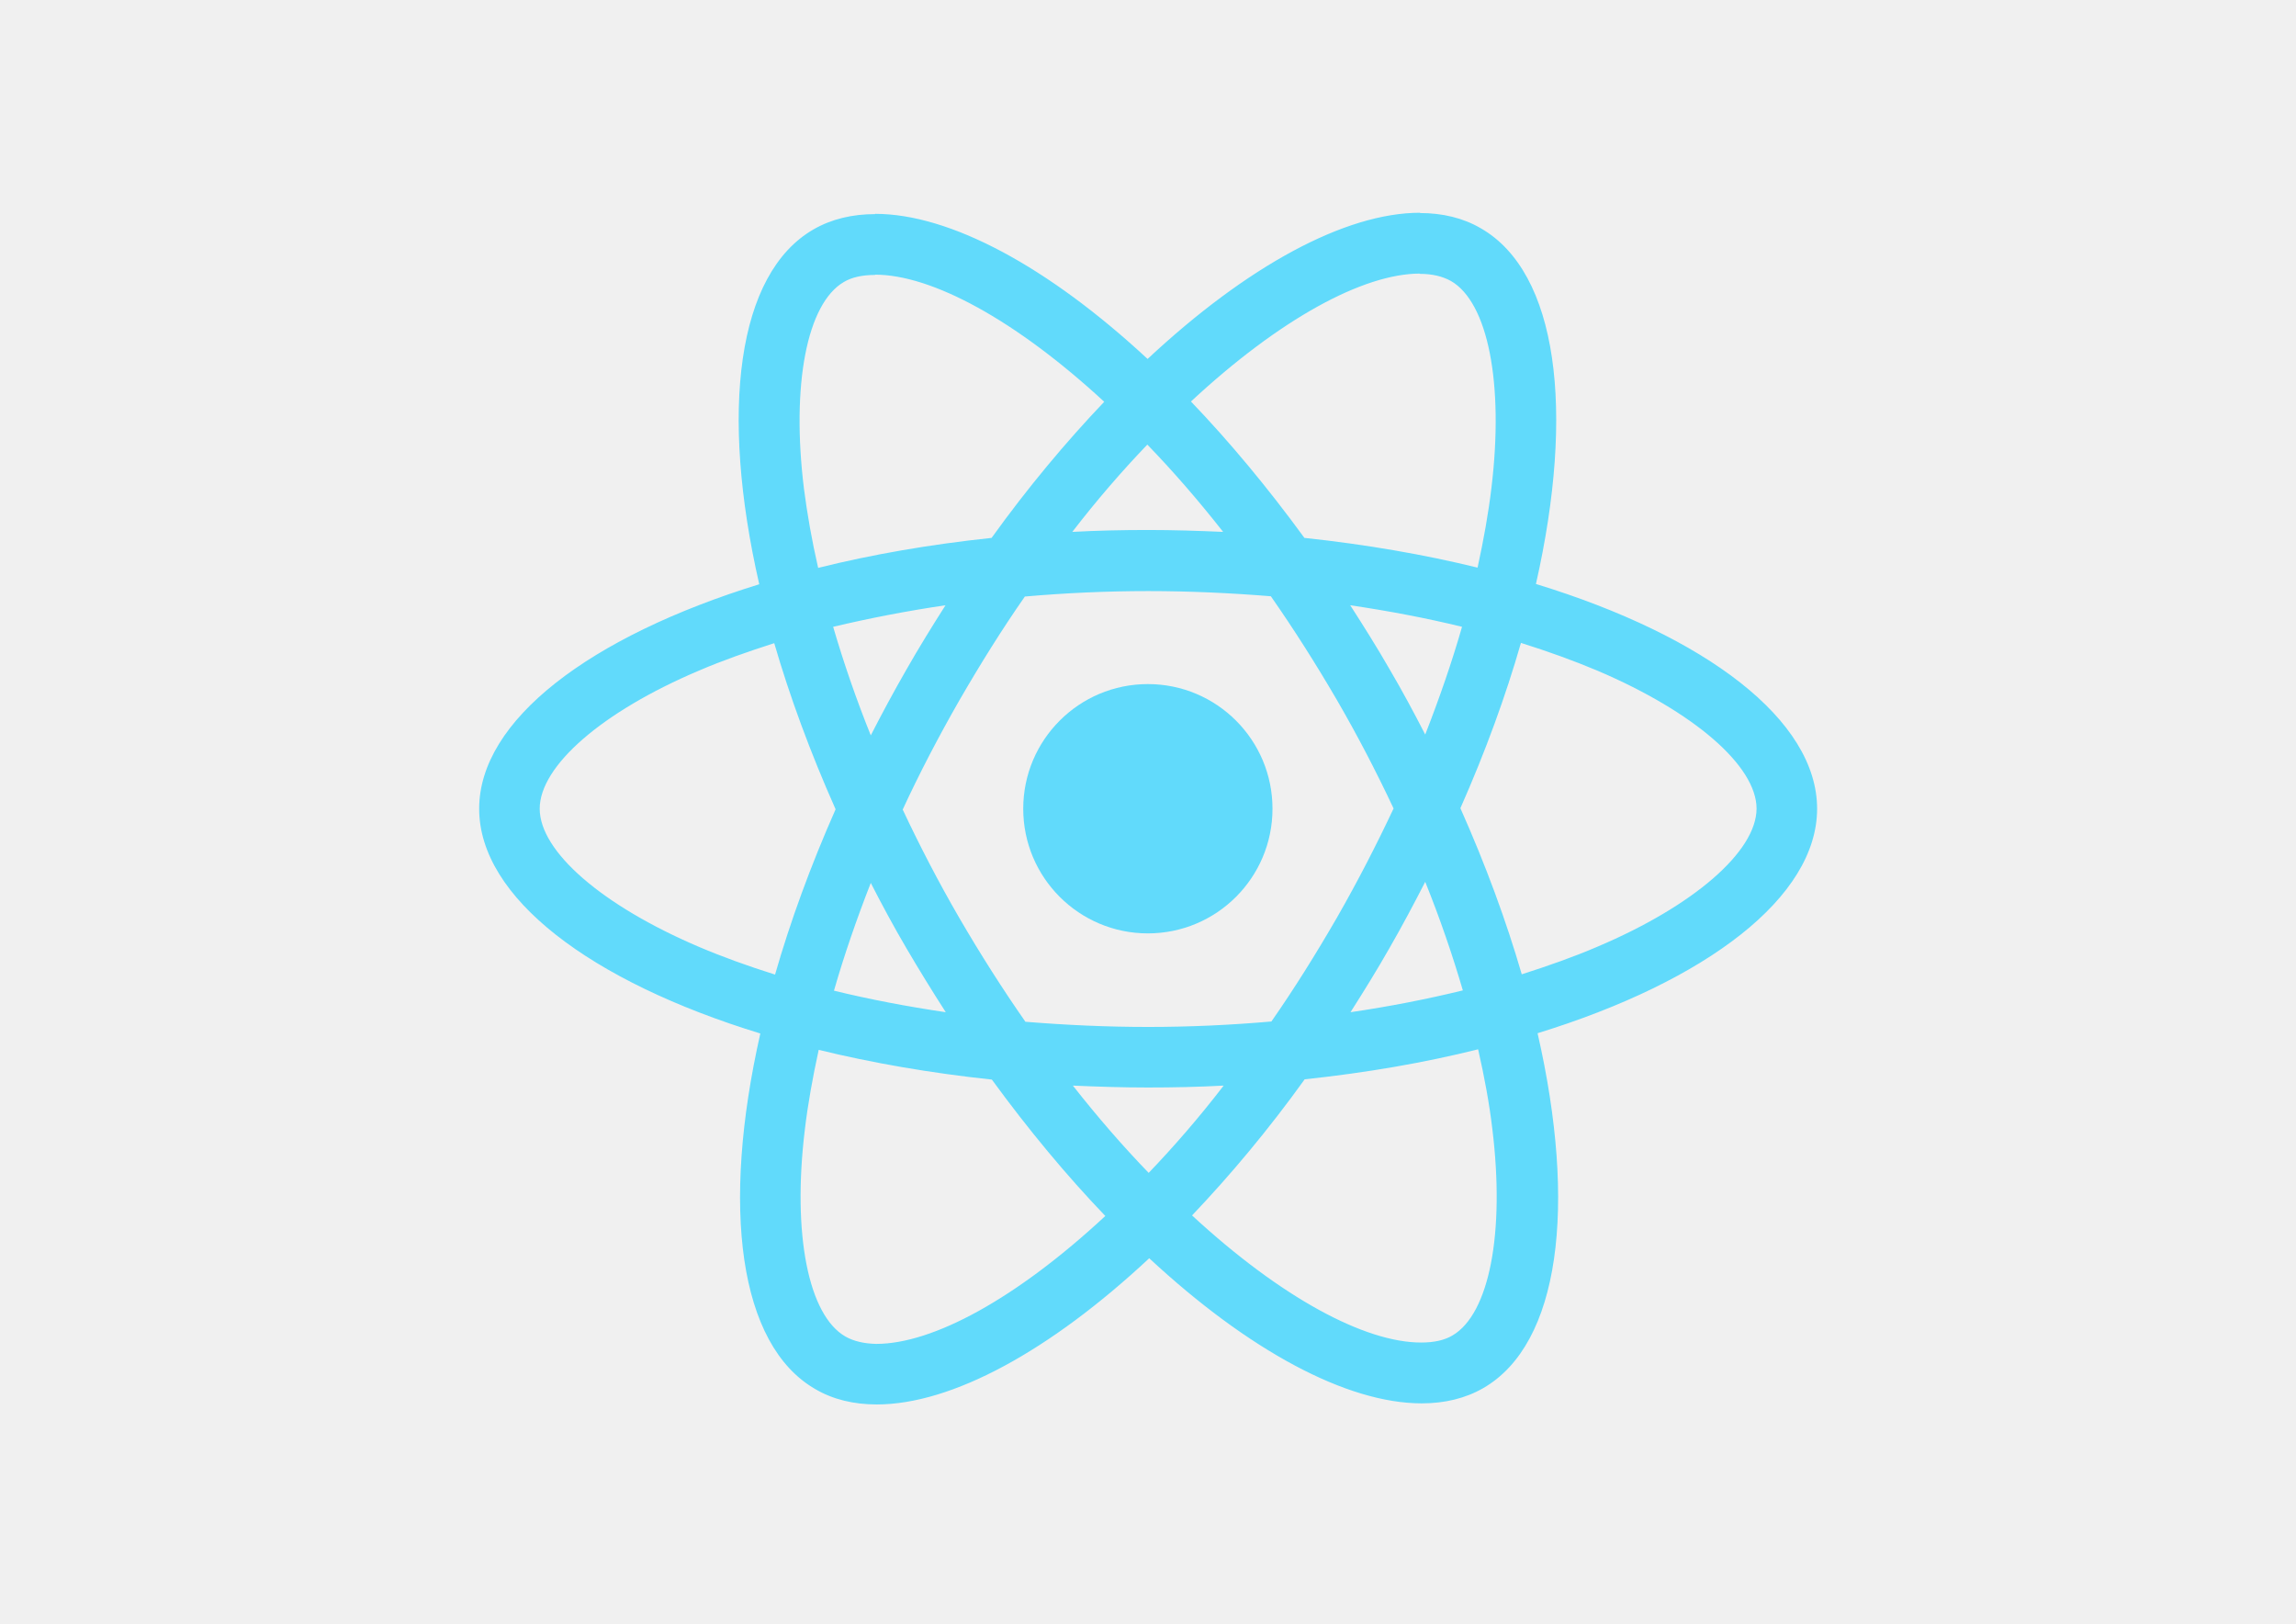
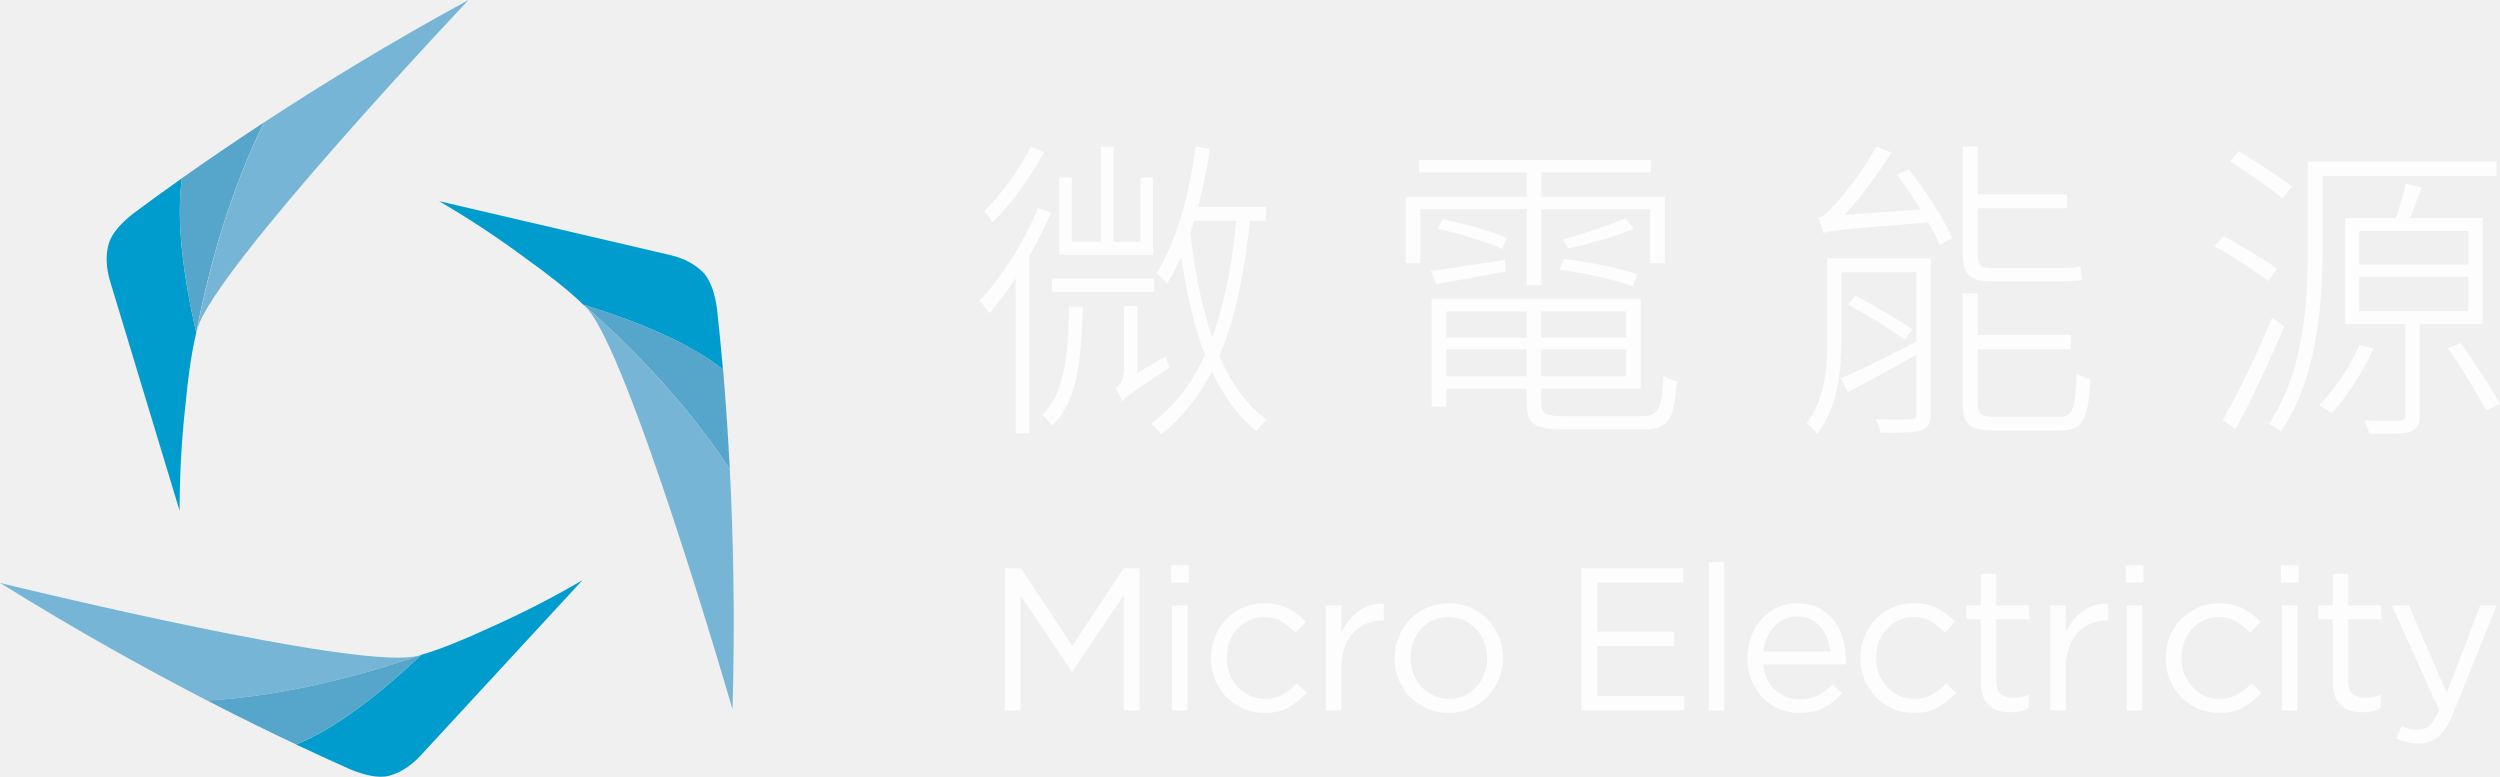
- <svg xmlns="http://www.w3.org/2000/svg" viewBox="0 0 841.9 595.3">
-   <g fill="#61DAFB">
-     <path d="M666.3 296.5c0-32.5-40.7-63.3-103.1-82.4 14.4-63.6 8-114.2-20.2-130.4-6.5-3.8-14.1-5.6-22.4-5.6v22.3c4.6 0 8.3.9 11.4 2.6 13.6 7.8 19.5 37.5 14.9 75.7-1.1 9.4-2.9 19.3-5.1 29.4-19.6-4.8-41-8.5-63.5-10.9-13.5-18.5-27.5-35.3-41.6-50 32.6-30.3 63.2-46.9 84-46.9V78c-27.5 0-63.5 19.6-99.9 53.6-36.4-33.8-72.4-53.2-99.9-53.2v22.3c20.7 0 51.4 16.5 84 46.6-14 14.7-28 31.4-41.3 49.9-22.6 2.4-44 6.1-63.6 11-2.3-10-4-19.7-5.2-29-4.7-38.2 1.1-67.9 14.6-75.8 3-1.8 6.9-2.6 11.5-2.6V78.5c-8.4 0-16 1.8-22.6 5.6-28.1 16.2-34.4 66.7-19.9 130.1-62.2 19.2-102.7 49.9-102.7 82.3 0 32.5 40.7 63.3 103.1 82.4-14.4 63.6-8 114.2 20.2 130.4 6.5 3.8 14.1 5.6 22.5 5.6 27.5 0 63.5-19.6 99.9-53.6 36.4 33.8 72.4 53.2 99.9 53.2 8.4 0 16-1.8 22.6-5.6 28.1-16.2 34.4-66.7 19.9-130.1 62-19.1 102.5-49.9 102.5-82.3zm-130.2-66.7c-3.7 12.9-8.3 26.2-13.5 39.5-4.1-8-8.4-16-13.1-24-4.6-8-9.5-15.8-14.4-23.4 14.2 2.1 27.9 4.7 41 7.9zm-45.8 106.5c-7.8 13.5-15.8 26.3-24.1 38.2-14.9 1.3-30 2-45.2 2-15.1 0-30.2-.7-45-1.9-8.3-11.9-16.4-24.6-24.2-38-7.6-13.1-14.5-26.4-20.8-39.8 6.2-13.4 13.2-26.8 20.7-39.9 7.8-13.5 15.8-26.3 24.1-38.2 14.9-1.3 30-2 45.2-2 15.1 0 30.2.7 45 1.9 8.3 11.9 16.4 24.6 24.2 38 7.6 13.1 14.5 26.4 20.8 39.8-6.3 13.4-13.2 26.8-20.7 39.9zm32.3-13c5.4 13.4 10 26.8 13.8 39.8-13.1 3.2-26.9 5.9-41.2 8 4.9-7.7 9.8-15.6 14.4-23.7 4.6-8 8.9-16.1 13-24.1zM421.2 430c-9.3-9.6-18.6-20.3-27.8-32 9 .4 18.2.7 27.5.7 9.4 0 18.7-.2 27.8-.7-9 11.7-18.3 22.4-27.5 32zm-74.4-58.9c-14.2-2.1-27.9-4.7-41-7.9 3.7-12.9 8.3-26.2 13.5-39.5 4.1 8 8.4 16 13.1 24 4.7 8 9.5 15.8 14.4 23.4zM420.7 163c9.3 9.6 18.6 20.3 27.8 32-9-.4-18.2-.7-27.5-.7-9.4 0-18.7.2-27.8.7 9-11.7 18.3-22.4 27.5-32zm-74 58.9c-4.9 7.7-9.8 15.6-14.4 23.7-4.6 8-8.9 16-13 24-5.4-13.4-10-26.8-13.8-39.8 13.1-3.1 26.9-5.8 41.2-7.9zm-90.5 125.2c-35.4-15.1-58.3-34.9-58.3-50.6 0-15.7 22.9-35.6 58.3-50.6 8.6-3.7 18-7 27.7-10.1 5.7 19.6 13.2 40 22.5 60.9-9.2 20.8-16.6 41.1-22.2 60.6-9.9-3.1-19.3-6.5-28-10.2zM310 490c-13.6-7.8-19.5-37.5-14.9-75.7 1.1-9.4 2.9-19.3 5.1-29.4 19.6 4.8 41 8.5 63.5 10.9 13.5 18.5 27.5 35.3 41.6 50-32.6 30.3-63.2 46.9-84 46.9-4.5-.1-8.3-1-11.3-2.7zm237.2-76.2c4.7 38.2-1.1 67.9-14.6 75.8-3 1.8-6.9 2.6-11.5 2.6-20.7 0-51.4-16.5-84-46.6 14-14.7 28-31.4 41.3-49.9 22.6-2.4 44-6.1 63.6-11 2.3 10.1 4.1 19.8 5.2 29.1zm38.5-66.7c-8.6 3.7-18 7-27.7 10.1-5.7-19.6-13.2-40-22.5-60.9 9.2-20.8 16.6-41.1 22.2-60.6 9.9 3.1 19.3 6.5 28.1 10.2 35.4 15.1 58.3 34.9 58.3 50.6-.1 15.7-23 35.6-58.4 50.6zM320.8 78.4z" />
-     <circle cx="420.9" cy="296.5" r="45.7" />
-     <path d="M520.5 78.1z" />
+ <svg xmlns="http://www.w3.org/2000/svg" width="103" height="32" viewBox="0 0 103 32" fill="none">
+   <g clip-path="url(#clip0_164764_45287)">
+     <path d="M43.306 8.761C43.047 9.362 42.736 9.961 42.413 10.536V17.853H41.847V11.46C41.496 11.995 41.121 12.492 40.76 12.91C40.681 12.778 40.489 12.516 40.361 12.389C41.266 11.435 42.181 9.976 42.764 8.578L43.306 8.761ZM43.021 6.27C42.505 7.235 41.665 8.396 40.889 9.166C40.826 9.035 40.658 8.814 40.554 8.697C41.266 7.991 42.053 6.922 42.454 6.049L43.021 6.27ZM44.609 12.638C44.558 14.931 44.362 16.577 43.343 17.53C43.266 17.413 43.084 17.203 42.929 17.098C43.834 16.237 44.014 14.75 44.04 12.638H44.609ZM47.554 12.024H43.345V11.475H47.554V12.024ZM47.504 10.497H43.641V7.313H44.158V9.961H45.347V6.047H45.877V9.961H46.988V7.313H47.505V10.497H47.504ZM48.021 14.684C48.06 14.826 48.138 15.024 48.191 15.142C46.588 16.185 46.356 16.381 46.225 16.552C46.189 16.395 46.046 16.122 45.956 15.977C46.099 15.899 46.305 15.704 46.305 15.207V12.609H46.859V15.364L48.021 14.684ZM51.507 9.101C51.262 11.293 50.887 13.132 50.241 14.66C50.72 15.794 51.364 16.694 52.204 17.295C52.063 17.4 51.87 17.608 51.778 17.767C51.002 17.166 50.408 16.317 49.931 15.3C49.401 16.319 48.731 17.192 47.838 17.909C47.76 17.791 47.552 17.557 47.424 17.452C48.404 16.735 49.116 15.782 49.646 14.621C49.193 13.459 48.883 12.09 48.663 10.562C48.484 10.966 48.3 11.332 48.095 11.672C48.003 11.567 47.787 11.357 47.642 11.254C48.47 9.978 48.986 8.044 49.269 6.035L49.85 6.138C49.721 6.961 49.566 7.768 49.361 8.526H52.163V9.101H51.503H51.507ZM49.195 9.101C49.144 9.269 49.092 9.438 49.041 9.595C49.22 11.201 49.517 12.661 49.944 13.902C50.447 12.545 50.745 10.954 50.938 9.101H49.193H49.195Z" fill="white" fill-opacity="0.85" />
+     <path d="M62.9 8.617H58.521V10.847H57.914V8.108H62.9V7.103H58.468V6.595H68.014V7.103H63.505V8.108H68.595V10.847H67.99V8.617H63.507V11.748H62.9V8.617ZM62.033 11.186C61.014 11.367 60.019 11.563 59.179 11.707L58.947 11.162C59.773 11.056 60.871 10.888 62.009 10.704L62.033 11.188V11.186ZM67.629 17.147C68.338 17.147 68.467 16.9 68.532 15.477C68.672 15.582 68.905 15.673 69.086 15.712C68.984 17.289 68.776 17.695 67.651 17.695H64.5C63.248 17.695 62.898 17.499 62.898 16.626V16.012H59.589V16.756H58.982V12.306H67.598V16.012H63.493V16.626C63.493 17.044 63.66 17.147 64.486 17.147H67.627H67.629ZM61.893 10.26C61.273 9.959 60.123 9.621 59.23 9.426L59.436 9.035C60.327 9.203 61.465 9.531 62.084 9.805L61.891 10.262L61.893 10.26ZM59.591 12.829V13.912H62.9V12.829H59.591ZM62.9 15.506V14.396H59.591V15.506H62.9ZM66.993 12.829H63.493V13.912H66.993V12.829ZM66.993 15.506V14.396H63.493V15.506H66.993ZM67.278 11.8C66.567 11.538 65.262 11.24 64.243 11.108L64.434 10.665C65.444 10.783 66.746 11.054 67.457 11.304L67.278 11.8ZM67.303 9.426C66.54 9.751 65.429 10.052 64.628 10.235L64.384 9.856C65.158 9.675 66.322 9.255 66.981 8.996L67.303 9.426Z" fill="white" fill-opacity="0.85" />
+     <path d="M79.543 17.046C79.543 17.437 79.454 17.62 79.17 17.725C78.873 17.83 78.316 17.83 77.491 17.83C77.452 17.674 77.375 17.439 77.273 17.27C77.982 17.295 78.549 17.283 78.732 17.27C78.912 17.27 78.952 17.219 78.952 17.048V14.62C77.958 15.181 76.948 15.728 76.135 16.161L75.838 15.586C76.651 15.246 77.801 14.672 78.952 14.087V11.217H75.864V14.021C75.864 15.234 75.723 16.801 74.857 17.884C74.78 17.74 74.559 17.52 74.433 17.439C75.195 16.447 75.285 15.104 75.285 14.021V10.643H79.546V17.05L79.543 17.046ZM78.64 6.986C79.35 7.861 80.112 9.047 80.436 9.817L79.906 10.091C79.802 9.817 79.647 9.502 79.442 9.164C75.787 9.451 75.385 9.502 75.126 9.607C75.087 9.465 74.986 9.125 74.92 8.969C75.114 8.928 75.32 8.746 75.564 8.46C75.838 8.184 76.741 7.089 77.309 6.033L77.929 6.282C77.334 7.221 76.663 8.147 75.99 8.851L79.142 8.629C78.82 8.147 78.484 7.639 78.147 7.194L78.638 6.986H78.64ZM76.445 12.181C77.246 12.609 78.267 13.198 78.795 13.575L78.473 13.995C77.943 13.589 76.922 12.976 76.135 12.545L76.445 12.181ZM82.037 11.592C81.133 11.592 80.862 11.291 80.862 10.392V6.035H81.48V8.005H85.161V8.578H81.48V10.418C81.48 10.888 81.596 11.044 82.034 11.044H84.709C84.994 11.044 85.469 11.032 85.716 10.978C85.73 11.162 85.755 11.396 85.795 11.54C85.602 11.579 85.188 11.592 84.721 11.592H82.034H82.037ZM84.803 17.176C85.398 17.176 85.5 16.9 85.551 15.386C85.706 15.492 85.95 15.582 86.132 15.623C86.028 17.32 85.836 17.736 84.839 17.736H82.269C81.172 17.736 80.862 17.528 80.862 16.667V12.088H81.48V13.797H85.316V14.396H81.48V16.667C81.48 17.071 81.61 17.176 82.295 17.176H84.803Z" fill="white" fill-opacity="0.85" />
+     <path d="M93.454 11.579C92.95 11.188 91.994 10.56 91.232 10.142L91.607 9.726C92.329 10.118 93.311 10.704 93.817 11.071L93.454 11.579ZM94.114 13.457C93.531 14.826 92.757 16.498 92.111 17.672L91.568 17.305C92.163 16.301 93.016 14.538 93.609 13.093L94.114 13.457ZM94.049 8.186C93.558 7.77 92.602 7.105 91.878 6.648L92.241 6.228C92.963 6.661 93.933 7.299 94.422 7.678L94.047 8.186H94.049ZM95.69 10.223C95.69 12.465 95.484 15.597 93.972 17.777C93.868 17.672 93.597 17.515 93.468 17.464C94.94 15.323 95.082 12.374 95.082 10.223V6.661H102.859V7.248H95.69V10.223ZM97.796 14.357C97.345 15.335 96.685 16.352 96.065 17.032C95.961 16.953 95.69 16.782 95.547 16.692C96.194 16.039 96.813 15.115 97.213 14.213L97.794 14.357H97.796ZM99.695 13.352V17.124C99.695 17.501 99.618 17.672 99.333 17.777C99.035 17.882 98.505 17.882 97.614 17.87C97.576 17.711 97.498 17.489 97.421 17.322C98.13 17.347 98.713 17.334 98.868 17.334C99.047 17.322 99.1 17.27 99.1 17.126V13.354H96.622V8.983H98.713C98.854 8.553 99.023 7.966 99.112 7.56L99.773 7.729C99.618 8.147 99.451 8.606 99.294 8.983H102.292V13.354H99.695V13.352ZM97.201 10.898H101.697V9.516H97.201V10.898ZM97.201 12.815H101.697V11.407H97.201V12.815ZM101.385 14.135C101.966 14.944 102.653 16.015 103.002 16.638L102.431 16.914C102.097 16.274 101.424 15.164 100.855 14.343L101.385 14.135Z" fill="white" fill-opacity="0.85" />
+     <path d="M41.405 23.414H42.067L44.179 26.61L46.291 23.414H46.953V29.27H46.299V24.526L44.187 27.664H44.155L42.043 24.534V29.27H41.405V23.414Z" fill="white" fill-opacity="0.85" />
+     <path d="M48.248 23.289H48.978V24.001H48.248V23.289ZM48.289 24.946H48.927V29.272H48.289V24.946Z" fill="white" fill-opacity="0.85" />
+     <path d="M52.082 29.371C51.766 29.371 51.475 29.311 51.208 29.192C50.939 29.072 50.708 28.91 50.511 28.706C50.315 28.502 50.16 28.263 50.05 27.989C49.94 27.715 49.885 27.429 49.885 27.128V27.112C49.885 26.805 49.94 26.515 50.05 26.241C50.16 25.967 50.315 25.728 50.511 25.523C50.706 25.315 50.939 25.152 51.208 25.032C51.475 24.913 51.766 24.853 52.082 24.853C52.286 24.853 52.471 24.874 52.637 24.911C52.802 24.95 52.955 25.004 53.093 25.074C53.232 25.144 53.358 25.226 53.474 25.321C53.591 25.416 53.699 25.516 53.799 25.621L53.377 26.074C53.205 25.897 53.02 25.743 52.818 25.613C52.616 25.485 52.37 25.422 52.076 25.422C51.86 25.422 51.658 25.465 51.471 25.551C51.283 25.638 51.12 25.757 50.981 25.908C50.843 26.058 50.735 26.235 50.659 26.439C50.582 26.643 50.543 26.863 50.543 27.096V27.112C50.543 27.347 50.584 27.565 50.663 27.769C50.743 27.973 50.853 28.152 50.994 28.304C51.134 28.456 51.301 28.578 51.491 28.665C51.681 28.751 51.889 28.794 52.117 28.794C52.394 28.794 52.637 28.732 52.851 28.611C53.063 28.487 53.254 28.335 53.425 28.152L53.833 28.537C53.617 28.782 53.373 28.984 53.099 29.14C52.826 29.297 52.488 29.375 52.084 29.375L52.082 29.371Z" fill="white" fill-opacity="0.85" />
+     <path d="M54.626 24.946H55.264V26.074C55.342 25.897 55.439 25.73 55.553 25.58C55.67 25.43 55.802 25.3 55.951 25.191C56.1 25.082 56.263 25 56.44 24.944C56.618 24.888 56.807 24.864 57.011 24.868V25.562H56.96C56.728 25.562 56.508 25.603 56.302 25.687C56.096 25.772 55.914 25.895 55.759 26.064C55.605 26.231 55.484 26.439 55.395 26.686C55.307 26.935 55.262 27.221 55.262 27.544V29.268H54.624V24.942L54.626 24.946Z" fill="white" fill-opacity="0.85" />
+     <path d="M59.677 29.371C59.357 29.371 59.062 29.311 58.793 29.192C58.522 29.072 58.287 28.91 58.089 28.706C57.89 28.502 57.735 28.265 57.625 27.993C57.514 27.724 57.459 27.435 57.459 27.128V27.112C57.459 26.805 57.514 26.515 57.625 26.241C57.735 25.967 57.89 25.728 58.089 25.523C58.287 25.315 58.523 25.152 58.797 25.032C59.07 24.913 59.37 24.853 59.696 24.853C60.022 24.853 60.313 24.913 60.586 25.032C60.86 25.152 61.096 25.315 61.294 25.518C61.492 25.722 61.646 25.959 61.757 26.229C61.867 26.498 61.924 26.789 61.924 27.096V27.112C61.924 27.419 61.867 27.709 61.752 27.983C61.64 28.257 61.483 28.496 61.284 28.704C61.086 28.91 60.847 29.074 60.572 29.194C60.297 29.313 59.997 29.373 59.677 29.373V29.371ZM59.694 28.794C59.926 28.794 60.138 28.751 60.332 28.66C60.525 28.572 60.69 28.45 60.829 28.3C60.968 28.15 61.074 27.975 61.153 27.773C61.231 27.571 61.269 27.357 61.269 27.128V27.112C61.269 26.877 61.228 26.659 61.149 26.455C61.068 26.251 60.957 26.072 60.813 25.92C60.67 25.768 60.501 25.646 60.307 25.555C60.114 25.467 59.904 25.422 59.677 25.422C59.451 25.422 59.233 25.467 59.041 25.555C58.848 25.644 58.685 25.765 58.548 25.916C58.413 26.068 58.305 26.243 58.23 26.447C58.153 26.651 58.114 26.867 58.114 27.096V27.112C58.114 27.347 58.155 27.565 58.234 27.769C58.314 27.973 58.424 28.15 58.564 28.3C58.705 28.45 58.872 28.572 59.066 28.66C59.257 28.749 59.467 28.794 59.694 28.794Z" fill="white" fill-opacity="0.85" />
+     <path d="M65.154 23.414H69.345V24.007H65.809V26.023H68.972V26.616H65.809V28.675H69.386V29.268H65.152V23.412L65.154 23.414Z" fill="white" fill-opacity="0.85" />
+     <path d="M70.397 23.163H71.035V29.27H70.397V23.163Z" fill="white" fill-opacity="0.85" />
+     <path d="M72.642 27.372C72.664 27.6 72.719 27.804 72.807 27.983C72.895 28.162 73.007 28.312 73.145 28.434C73.284 28.555 73.439 28.65 73.608 28.714C73.779 28.778 73.959 28.811 74.146 28.811C74.444 28.811 74.701 28.755 74.913 28.644C75.125 28.533 75.32 28.384 75.498 28.199L75.895 28.559C75.679 28.805 75.434 29.002 75.159 29.15C74.882 29.299 74.542 29.373 74.132 29.373C73.838 29.373 73.563 29.317 73.304 29.21C73.043 29.101 72.817 28.949 72.626 28.749C72.432 28.551 72.279 28.312 72.165 28.032C72.051 27.754 71.996 27.448 71.996 27.112C71.996 26.799 72.047 26.505 72.148 26.229C72.25 25.953 72.393 25.714 72.575 25.51C72.758 25.306 72.974 25.146 73.225 25.028C73.475 24.911 73.751 24.853 74.048 24.853C74.364 24.853 74.646 24.913 74.894 25.032C75.143 25.152 75.353 25.315 75.524 25.523C75.695 25.728 75.826 25.971 75.913 26.249C76.001 26.529 76.046 26.828 76.046 27.145V27.242C76.046 27.279 76.044 27.322 76.038 27.372H72.642ZM75.4 26.844C75.383 26.651 75.341 26.465 75.275 26.291C75.21 26.116 75.121 25.961 75.006 25.829C74.892 25.695 74.756 25.59 74.593 25.512C74.43 25.434 74.242 25.397 74.034 25.397C73.853 25.397 73.681 25.434 73.52 25.504C73.361 25.576 73.219 25.677 73.098 25.807C72.978 25.939 72.876 26.091 72.797 26.268C72.717 26.445 72.666 26.636 72.644 26.842H75.402L75.4 26.844Z" fill="white" fill-opacity="0.85" />
+     <path d="M78.838 29.371C78.522 29.371 78.231 29.311 77.964 29.192C77.695 29.072 77.465 28.91 77.269 28.706C77.073 28.502 76.918 28.263 76.808 27.989C76.698 27.715 76.643 27.429 76.643 27.128V27.112C76.643 26.805 76.698 26.515 76.808 26.241C76.918 25.967 77.071 25.728 77.269 25.523C77.465 25.315 77.697 25.152 77.964 25.032C78.231 24.913 78.522 24.853 78.838 24.853C79.042 24.853 79.228 24.874 79.393 24.911C79.558 24.95 79.711 25.004 79.85 25.074C79.988 25.144 80.115 25.226 80.231 25.321C80.347 25.416 80.455 25.516 80.553 25.621L80.131 26.074C79.96 25.897 79.774 25.743 79.572 25.613C79.371 25.485 79.124 25.422 78.83 25.422C78.614 25.422 78.412 25.465 78.225 25.551C78.037 25.638 77.874 25.757 77.736 25.908C77.597 26.058 77.489 26.235 77.412 26.439C77.334 26.643 77.295 26.863 77.295 27.096V27.112C77.295 27.347 77.336 27.565 77.416 27.769C77.495 27.973 77.605 28.152 77.748 28.304C77.889 28.456 78.056 28.578 78.245 28.665C78.435 28.751 78.643 28.794 78.871 28.794C79.146 28.794 79.391 28.732 79.605 28.611C79.817 28.487 80.008 28.335 80.18 28.152L80.585 28.537C80.371 28.782 80.127 28.984 79.854 29.14C79.58 29.297 79.242 29.375 78.838 29.375V29.371Z" fill="white" fill-opacity="0.85" />
+     <path d="M82.814 29.346C82.642 29.346 82.481 29.323 82.332 29.28C82.184 29.235 82.055 29.165 81.947 29.066C81.839 28.969 81.755 28.842 81.694 28.685C81.633 28.529 81.603 28.341 81.603 28.125V25.514H81.005V24.946H81.603V23.641H82.241V24.946H83.598V25.514H82.241V28.035C82.241 28.302 82.306 28.487 82.44 28.595C82.573 28.7 82.746 28.753 82.962 28.753C83.072 28.753 83.176 28.743 83.272 28.72C83.37 28.7 83.472 28.662 83.582 28.611V29.163C83.472 29.224 83.354 29.27 83.231 29.301C83.107 29.332 82.966 29.346 82.814 29.346Z" fill="white" fill-opacity="0.85" />
+     <path d="M84.471 24.946H85.109V26.074C85.186 25.897 85.284 25.73 85.398 25.58C85.514 25.43 85.647 25.3 85.796 25.191C85.945 25.082 86.108 25 86.285 24.944C86.462 24.888 86.652 24.864 86.856 24.868V25.562H86.807C86.574 25.562 86.354 25.603 86.148 25.687C85.942 25.772 85.761 25.895 85.606 26.064C85.451 26.231 85.331 26.439 85.243 26.686C85.156 26.935 85.111 27.221 85.111 27.544V29.268H84.473V24.942L84.471 24.946Z" fill="white" fill-opacity="0.85" />
+     <path d="M87.584 23.289H88.313V24.001H87.584V23.289ZM87.624 24.946H88.262V29.272H87.624V24.946Z" fill="white" fill-opacity="0.85" />
+     <path d="M91.42 29.371C91.104 29.371 90.813 29.311 90.546 29.192C90.276 29.072 90.046 28.91 89.848 28.706C89.653 28.502 89.5 28.263 89.39 27.989C89.28 27.715 89.225 27.429 89.225 27.128V27.112C89.225 26.805 89.28 26.515 89.39 26.241C89.5 25.967 89.653 25.728 89.848 25.523C90.046 25.315 90.276 25.152 90.546 25.032C90.813 24.913 91.104 24.853 91.42 24.853C91.624 24.853 91.809 24.874 91.975 24.911C92.14 24.95 92.293 25.004 92.429 25.074C92.568 25.144 92.694 25.226 92.81 25.321C92.926 25.416 93.034 25.516 93.132 25.621L92.71 26.074C92.539 25.897 92.354 25.743 92.152 25.613C91.95 25.485 91.703 25.422 91.41 25.422C91.194 25.422 90.994 25.465 90.804 25.551C90.617 25.638 90.454 25.757 90.315 25.908C90.179 26.058 90.071 26.235 89.993 26.439C89.916 26.643 89.877 26.863 89.877 27.096V27.112C89.877 27.347 89.918 27.565 89.997 27.769C90.077 27.973 90.189 28.152 90.329 28.304C90.47 28.456 90.635 28.578 90.827 28.665C91.018 28.751 91.226 28.794 91.453 28.794C91.728 28.794 91.972 28.732 92.184 28.611C92.398 28.487 92.588 28.335 92.761 28.152L93.167 28.537C92.951 28.782 92.708 28.984 92.433 29.14C92.16 29.297 91.822 29.375 91.418 29.375L91.42 29.371Z" fill="white" fill-opacity="0.85" />
+     <path d="M93.978 23.289H94.708V24.001H93.978V23.289ZM94.019 24.946H94.657V29.272H94.019V24.946Z" fill="white" fill-opacity="0.85" />
+     <path d="M97.317 29.346C97.146 29.346 96.985 29.323 96.836 29.28C96.687 29.235 96.559 29.165 96.451 29.066C96.343 28.969 96.259 28.842 96.198 28.685C96.137 28.529 96.106 28.341 96.106 28.125V25.514H95.509V24.946H96.106V23.641H96.744V24.946H98.102V25.514H96.744V28.035C96.744 28.302 96.809 28.487 96.942 28.595C97.074 28.7 97.25 28.753 97.464 28.753C97.574 28.753 97.678 28.743 97.775 28.72C97.871 28.7 97.975 28.662 98.085 28.611V29.163C97.975 29.224 97.857 29.27 97.733 29.301C97.608 29.332 97.47 29.346 97.315 29.346H97.317Z" fill="white" fill-opacity="0.85" />
+     <path d="M99.637 30.635C99.459 30.635 99.3 30.616 99.156 30.581C99.013 30.544 98.868 30.491 98.725 30.419L98.942 29.908C99.046 29.964 99.15 30.005 99.254 30.03C99.355 30.054 99.476 30.067 99.614 30.067C99.808 30.067 99.971 30.009 100.104 29.892C100.236 29.774 100.364 29.562 100.493 29.255L98.546 24.946H99.249L100.807 28.551L102.183 24.946H102.862L101.064 29.414C100.882 29.861 100.678 30.176 100.454 30.359C100.23 30.544 99.959 30.635 99.639 30.635H99.637Z" fill="white" fill-opacity="0.85" />
+     <path d="M16.037 31.959C16.477 31.839 16.911 31.578 17.323 31.135L23.995 23.906C22.686 24.67 21.404 25.315 20.173 25.862C19.186 26.319 18.175 26.741 17.364 26.976H17.362C15.594 28.642 13.788 30.036 12.198 30.674C13.097 31.098 13.864 31.444 14.477 31.716C14.954 31.907 15.566 32.087 16.035 31.961" fill="#009CCD" />
+     <path d="M8.53082e-05 24.015C3.121 25.959 6.042 27.575 8.523 28.856C8.523 28.856 12.241 28.78 17.363 26.976C17.314 26.991 17.266 27.005 17.217 27.019C17.023 27.071 16.744 27.096 16.399 27.096C12.51 27.096 -0.002 24.017 -0.002 24.017" fill="#76B5D5" />
+     <path d="M17.364 26.976C12.241 28.78 8.531 28.856 8.523 28.856C9.901 29.566 11.14 30.172 12.2 30.672C13.79 30.034 15.598 28.642 17.364 26.976Z" fill="#56A5CB" />
+     <path d="M17.364 26.976C12.241 28.78 8.531 28.856 8.523 28.856C8.523 28.856 12.241 28.78 17.364 26.976Z" fill="#1EA4D0" />
+     <path d="M4.475 10.056C4.356 10.501 4.362 11.009 4.538 11.594L7.4 21.044C7.4 19.517 7.487 18.073 7.636 16.723C7.738 15.629 7.883 14.536 8.085 13.71C7.542 11.328 7.249 9.053 7.498 7.342C6.684 7.917 6.003 8.415 5.465 8.816C5.062 9.14 4.603 9.582 4.477 10.058" fill="#009CCD" />
+     <path d="M10.893 5.032C9.595 5.882 8.455 6.663 7.497 7.34C7.436 7.76 7.408 8.217 7.408 8.699C7.408 10.177 7.675 11.913 8.084 13.706C8.315 12.488 8.584 11.38 8.863 10.389V10.383C9.63 7.678 10.467 5.88 10.773 5.265V5.261C10.787 5.236 10.8 5.213 10.81 5.193C10.81 5.193 10.81 5.191 10.81 5.189C10.818 5.176 10.824 5.162 10.828 5.151C10.828 5.151 10.828 5.151 10.828 5.149C10.828 5.149 10.83 5.145 10.83 5.143C10.83 5.143 10.834 5.133 10.838 5.129C10.845 5.119 10.849 5.11 10.853 5.102C10.863 5.084 10.871 5.067 10.877 5.057C10.877 5.057 10.877 5.055 10.877 5.053C10.877 5.053 10.877 5.049 10.877 5.046V5.042C10.877 5.042 10.879 5.04 10.879 5.038C10.879 5.038 10.879 5.034 10.883 5.034" fill="#56A5CB" />
+     <path d="M10.771 5.265C10.463 5.878 9.626 7.678 8.861 10.383C9.628 7.678 10.466 5.88 10.771 5.265ZM10.808 5.191C10.798 5.213 10.786 5.236 10.773 5.259C10.786 5.234 10.798 5.211 10.808 5.191ZM10.828 5.149C10.822 5.16 10.816 5.174 10.81 5.186C10.818 5.174 10.824 5.16 10.828 5.149ZM10.832 5.139C10.832 5.139 10.832 5.143 10.831 5.145C10.831 5.145 10.832 5.141 10.832 5.139ZM10.841 5.125C10.841 5.125 10.835 5.133 10.832 5.139C10.835 5.133 10.837 5.129 10.841 5.125ZM10.855 5.098C10.855 5.098 10.847 5.112 10.841 5.121C10.845 5.112 10.851 5.104 10.855 5.098ZM10.883 5.042C10.883 5.042 10.883 5.044 10.883 5.046C10.883 5.046 10.883 5.044 10.883 5.042ZM10.886 5.036C10.886 5.036 10.886 5.038 10.883 5.04C10.883 5.04 10.883 5.038 10.886 5.036ZM10.89 5.032C10.89 5.032 10.89 5.034 10.886 5.036C10.886 5.036 10.886 5.032 10.89 5.032Z" fill="#1EA4D0" />
+     <path d="M28.971 11.225C28.648 10.9 28.208 10.649 27.621 10.511L18.087 8.287C19.396 9.049 20.591 9.85 21.675 10.655C22.562 11.289 23.426 11.962 24.034 12.553C26.345 13.268 28.443 14.149 29.786 15.224C29.698 14.227 29.613 13.381 29.539 12.71C29.464 12.197 29.313 11.573 28.969 11.225" fill="#009CCD" />
+     <path d="M24.038 12.553C28.145 16.134 30.065 19.342 30.069 19.348C29.99 17.789 29.89 16.399 29.79 15.222C28.447 14.149 26.349 13.266 24.038 12.551" fill="#56A5CB" />
+     <path d="M24.035 12.553L24.145 12.66C25.898 14.429 30.179 29.223 30.179 29.223C30.287 25.523 30.212 22.156 30.069 19.348C30.006 19.241 28.079 16.076 24.037 12.553" fill="#76B5D5" />
+     <path d="M19.304 0C16.075 1.754 13.228 3.504 10.894 5.032C10.894 5.032 10.894 5.034 10.889 5.036C10.889 5.036 10.889 5.038 10.887 5.04V5.044C10.887 5.044 10.885 5.046 10.885 5.049V5.051C10.885 5.051 10.885 5.053 10.885 5.055C10.879 5.065 10.871 5.081 10.861 5.1C10.857 5.106 10.853 5.114 10.847 5.123C10.847 5.123 10.841 5.135 10.838 5.139C10.838 5.139 10.838 5.143 10.836 5.145C10.836 5.145 10.836 5.145 10.836 5.147C10.83 5.158 10.824 5.172 10.818 5.184V5.189C10.808 5.211 10.796 5.234 10.784 5.256V5.261C10.476 5.874 9.638 7.674 8.871 10.379V10.385C8.592 11.376 8.323 12.488 8.093 13.706C8.107 13.655 8.119 13.603 8.132 13.556C8.761 11.141 19.304 0 19.304 0Z" fill="#76B5D5" />
  </g>
+   <defs>
+     <clipPath id="clip0_164764_45287">
+       <rect width="103" height="32" fill="white" />
+     </clipPath>
+   </defs>
</svg>
